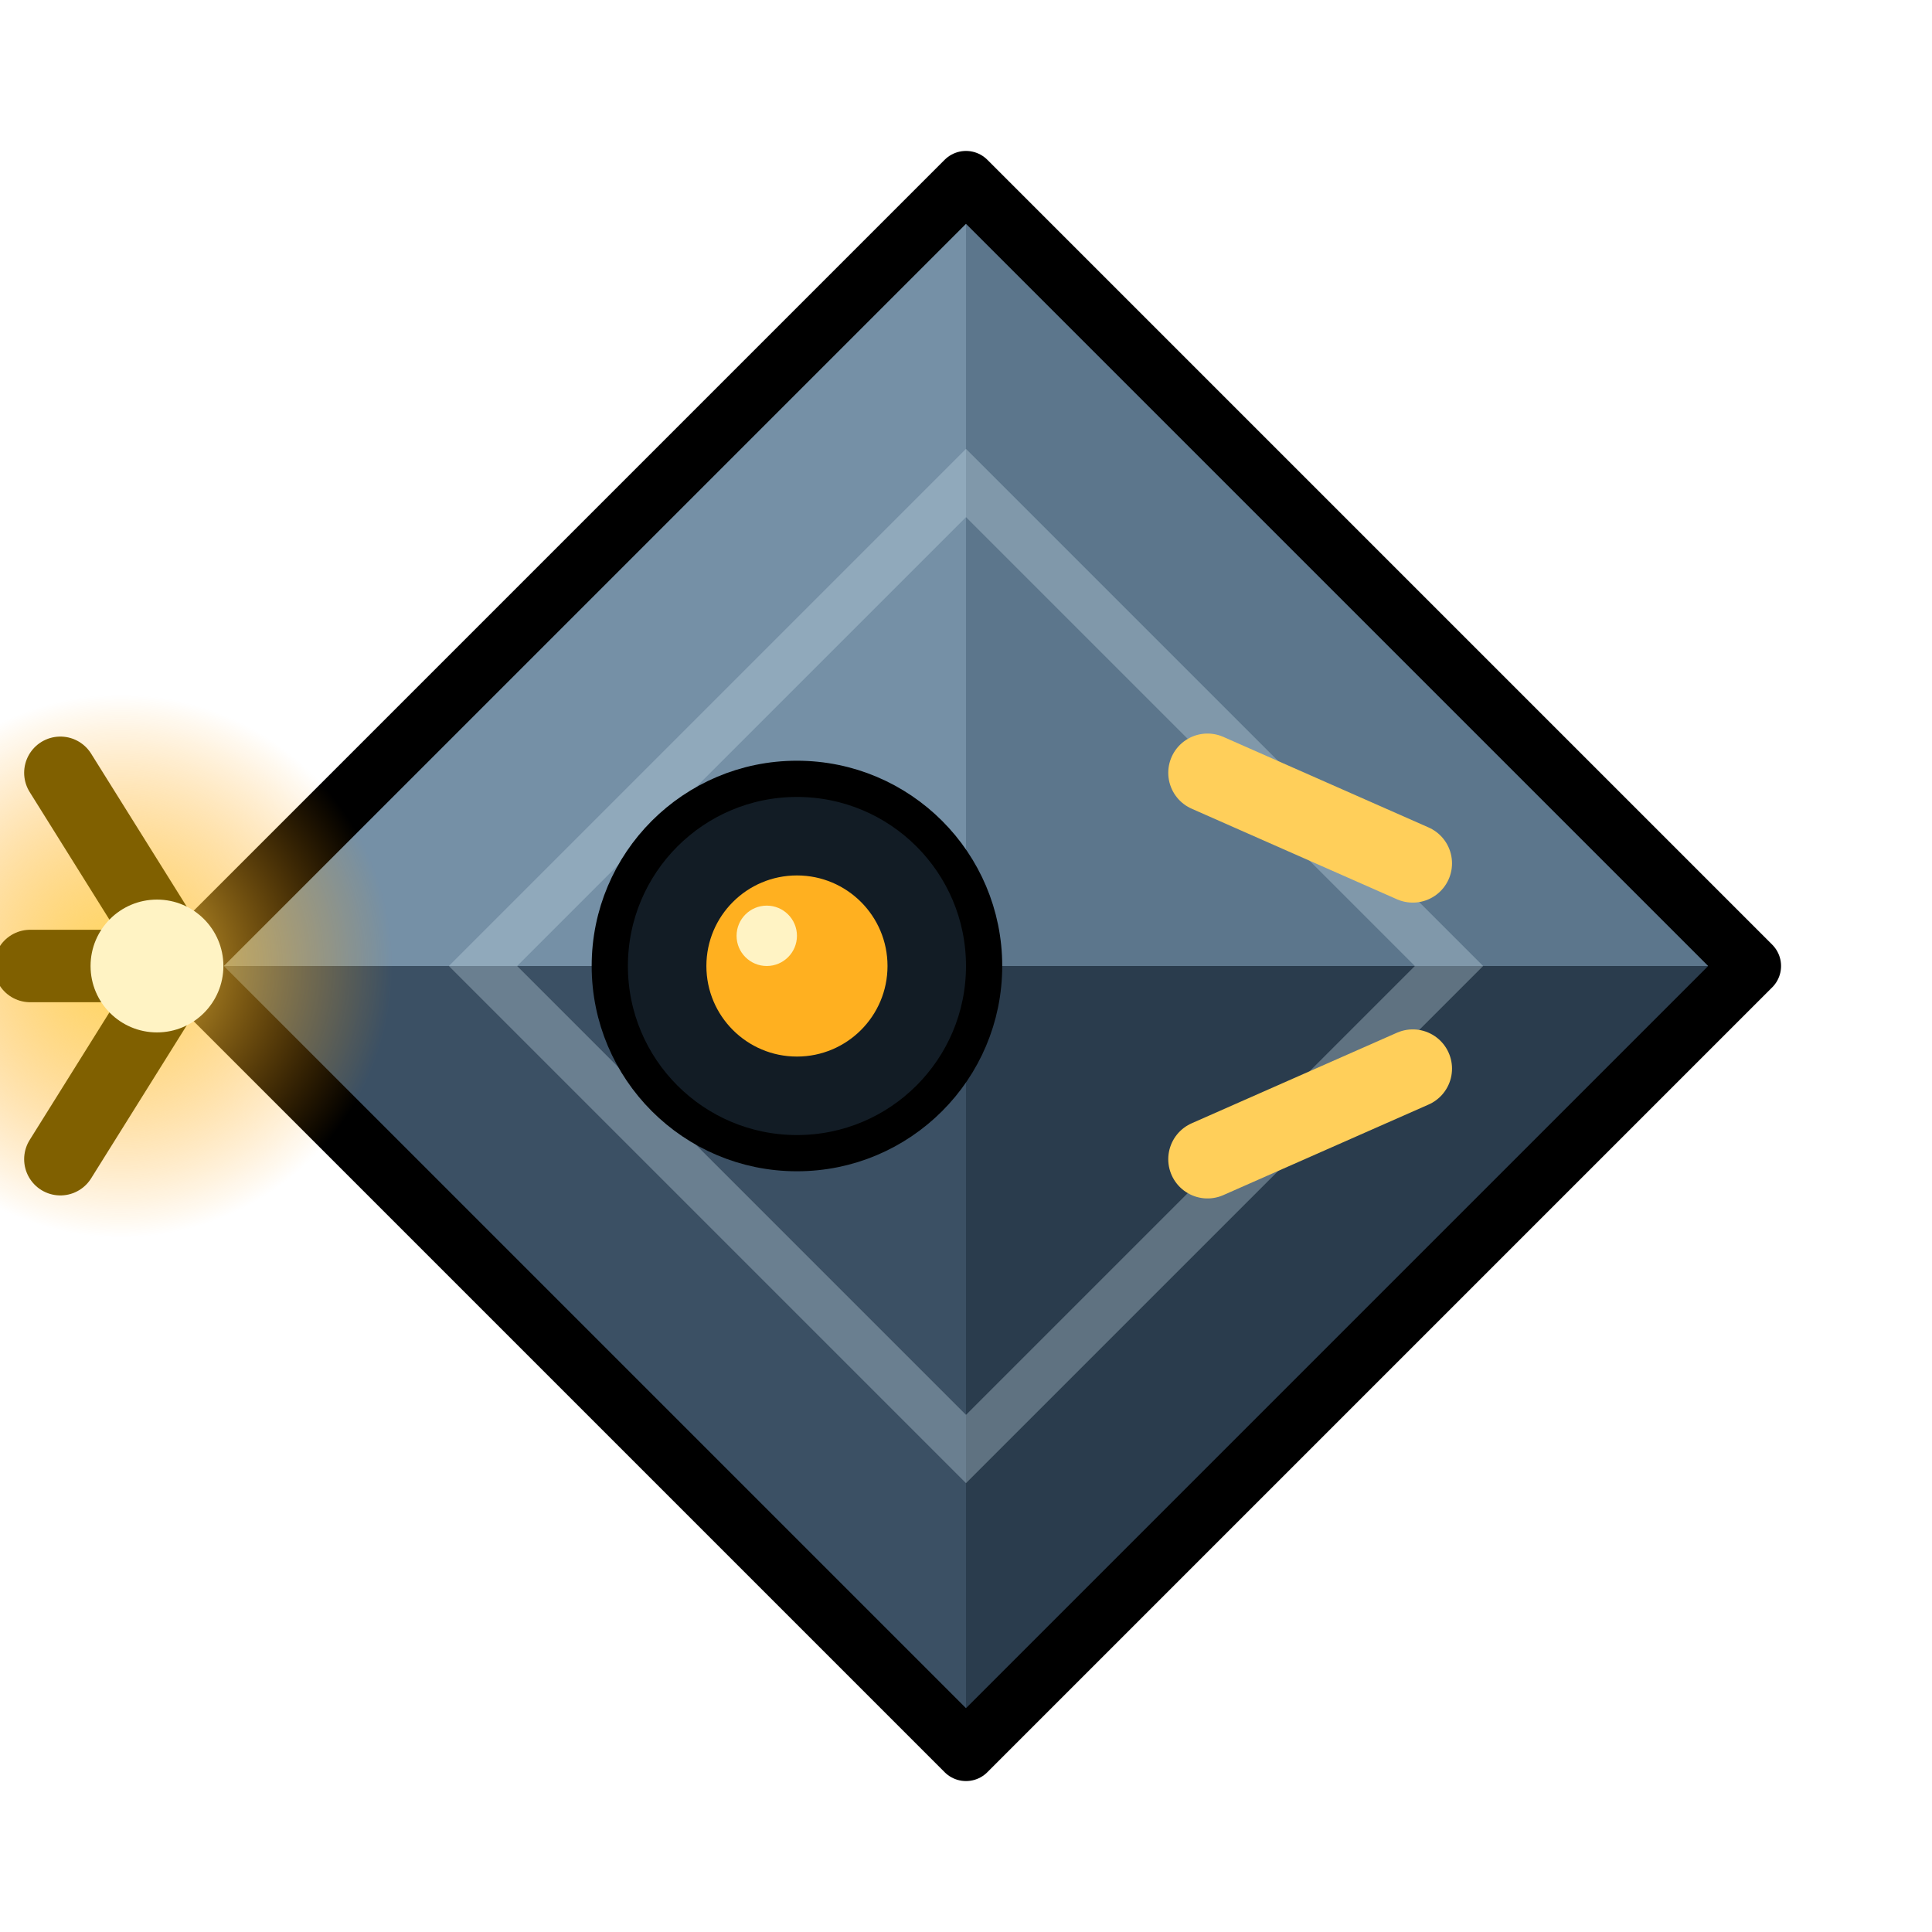
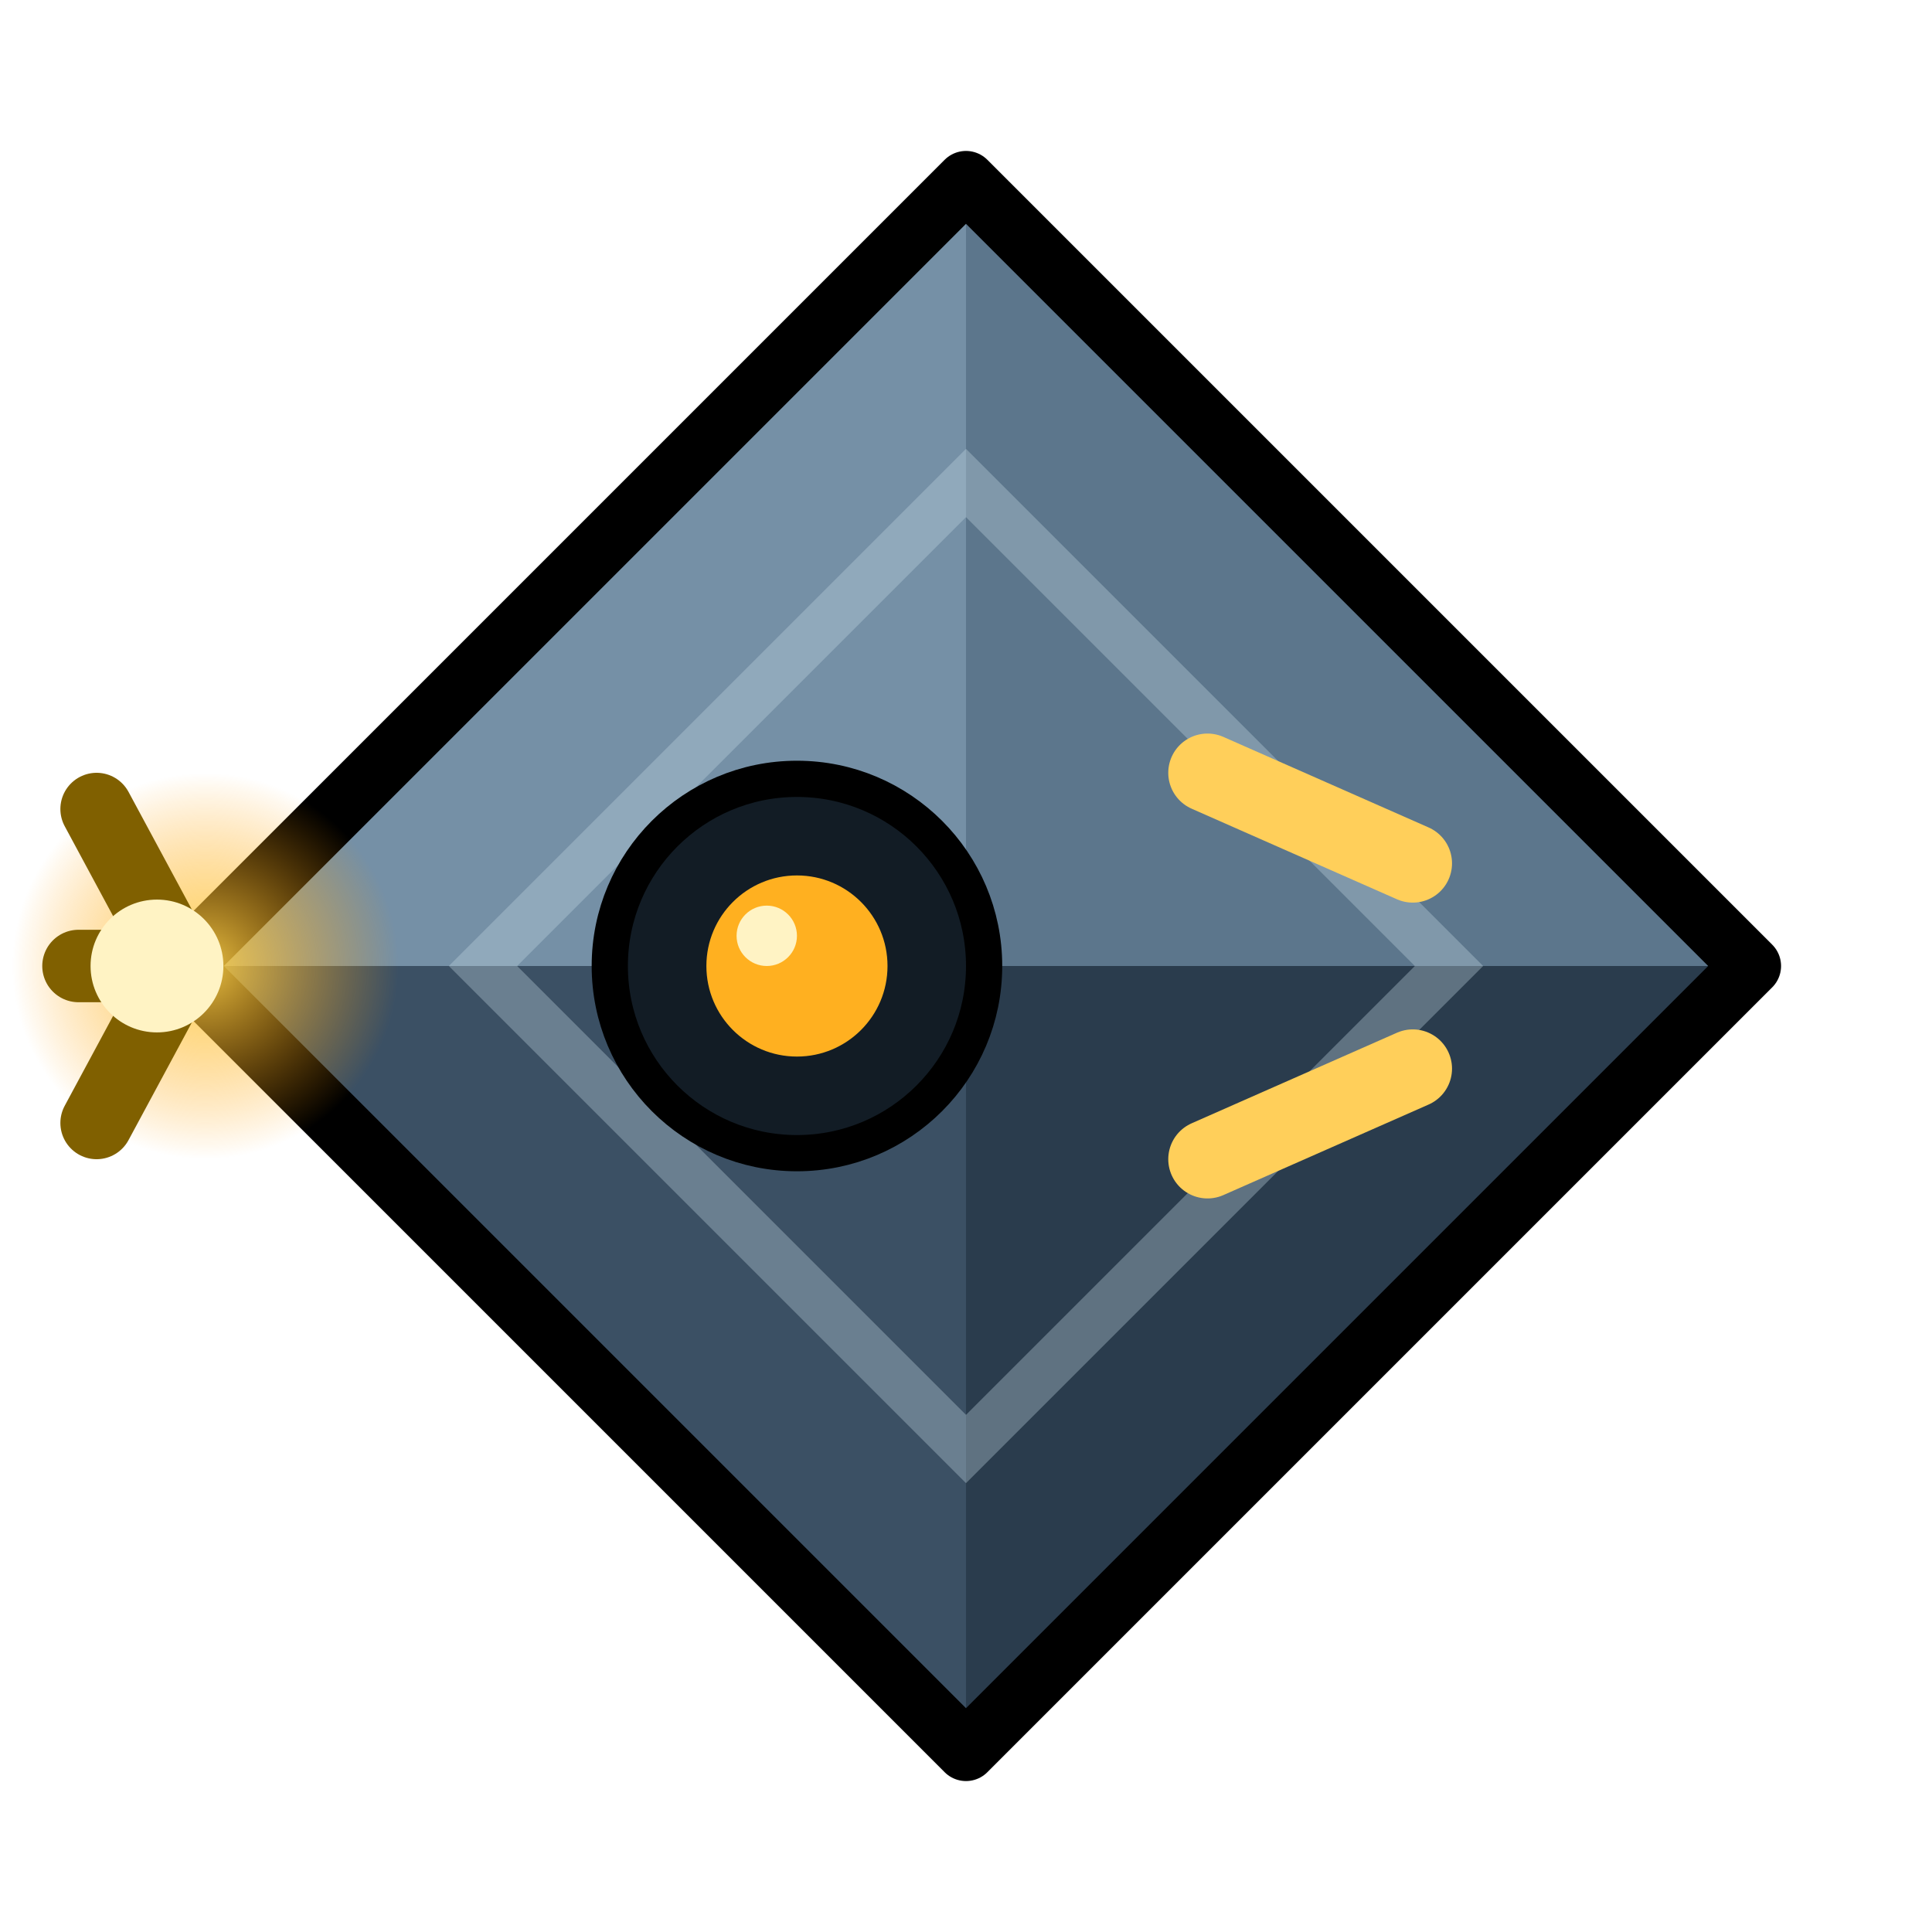
<svg xmlns="http://www.w3.org/2000/svg" viewBox="0 0 32 32">
  <defs>
-     <radialGradient id="glow" cx="2" cy="16" r="4.5" gradientUnits="userSpaceOnUse">
+     <radialGradient id="glow" cx="3.4" cy="16" r="3.2" gradientUnits="userSpaceOnUse">
      <stop offset="0" stop-color="#ffd24a" stop-opacity="0.9" />
      <stop offset="1" stop-color="#ff9a00" stop-opacity="0" />
    </radialGradient>
  </defs>
  <polygon points="3,16 16,3 16,16" fill="#7590a6" />
  <polygon points="16,3 29,16 16,16" fill="#5c768c" />
  <polygon points="3,16 16,29 16,16" fill="#3b5064" />
  <polygon points="16,29 29,16 16,16" fill="#2a3c4d" />
  <polygon points="16,8 24,16 16,24 8,16" fill="none" stroke="#c4d6e2" stroke-width="0.8" opacity="0.35" />
  <polygon points="16,3 29,16 16,29 3,16" fill="none" stroke="#000000" stroke-width="1" stroke-linejoin="round" />
  <circle cx="13.2" cy="16" r="3.1" fill="#121c25" stroke="#000000" stroke-width="0.6" />
  <circle cx="13.2" cy="16" r="1.5" fill="#ffb020" />
  <circle cx="12.7" cy="15.5" r="0.5" fill="#fff3c4" />
  <g stroke="#ffcf5a" stroke-width="1.3" stroke-linecap="round">
    <line x1="20" y1="12.8" x2="23.4" y2="14.3" />
    <line x1="20" y1="19.2" x2="23.4" y2="17.7" />
  </g>
-   <circle cx="2" cy="16" r="4.5" fill="url(#glow)" />
+   <circle cx="3.4" cy="16" r="3.2" fill="url(#glow)" />
  <g stroke="#806000" stroke-width="1.2" stroke-linecap="round">
-     <line x1="3" y1="16" x2="0.5" y2="16" />
-     <line x1="3" y1="16" x2="1" y2="12.8" />
-     <line x1="3" y1="16" x2="1" y2="19.2" />
+     <line x1="3" y1="16" x2="1.3" y2="16" />
+     <line x1="3" y1="16" x2="1.6" y2="13.4" />
+     <line x1="3" y1="16" x2="1.6" y2="18.6" />
  </g>
  <circle cx="2.6" cy="16" r="1.1" fill="#fff3c4" />
</svg>
